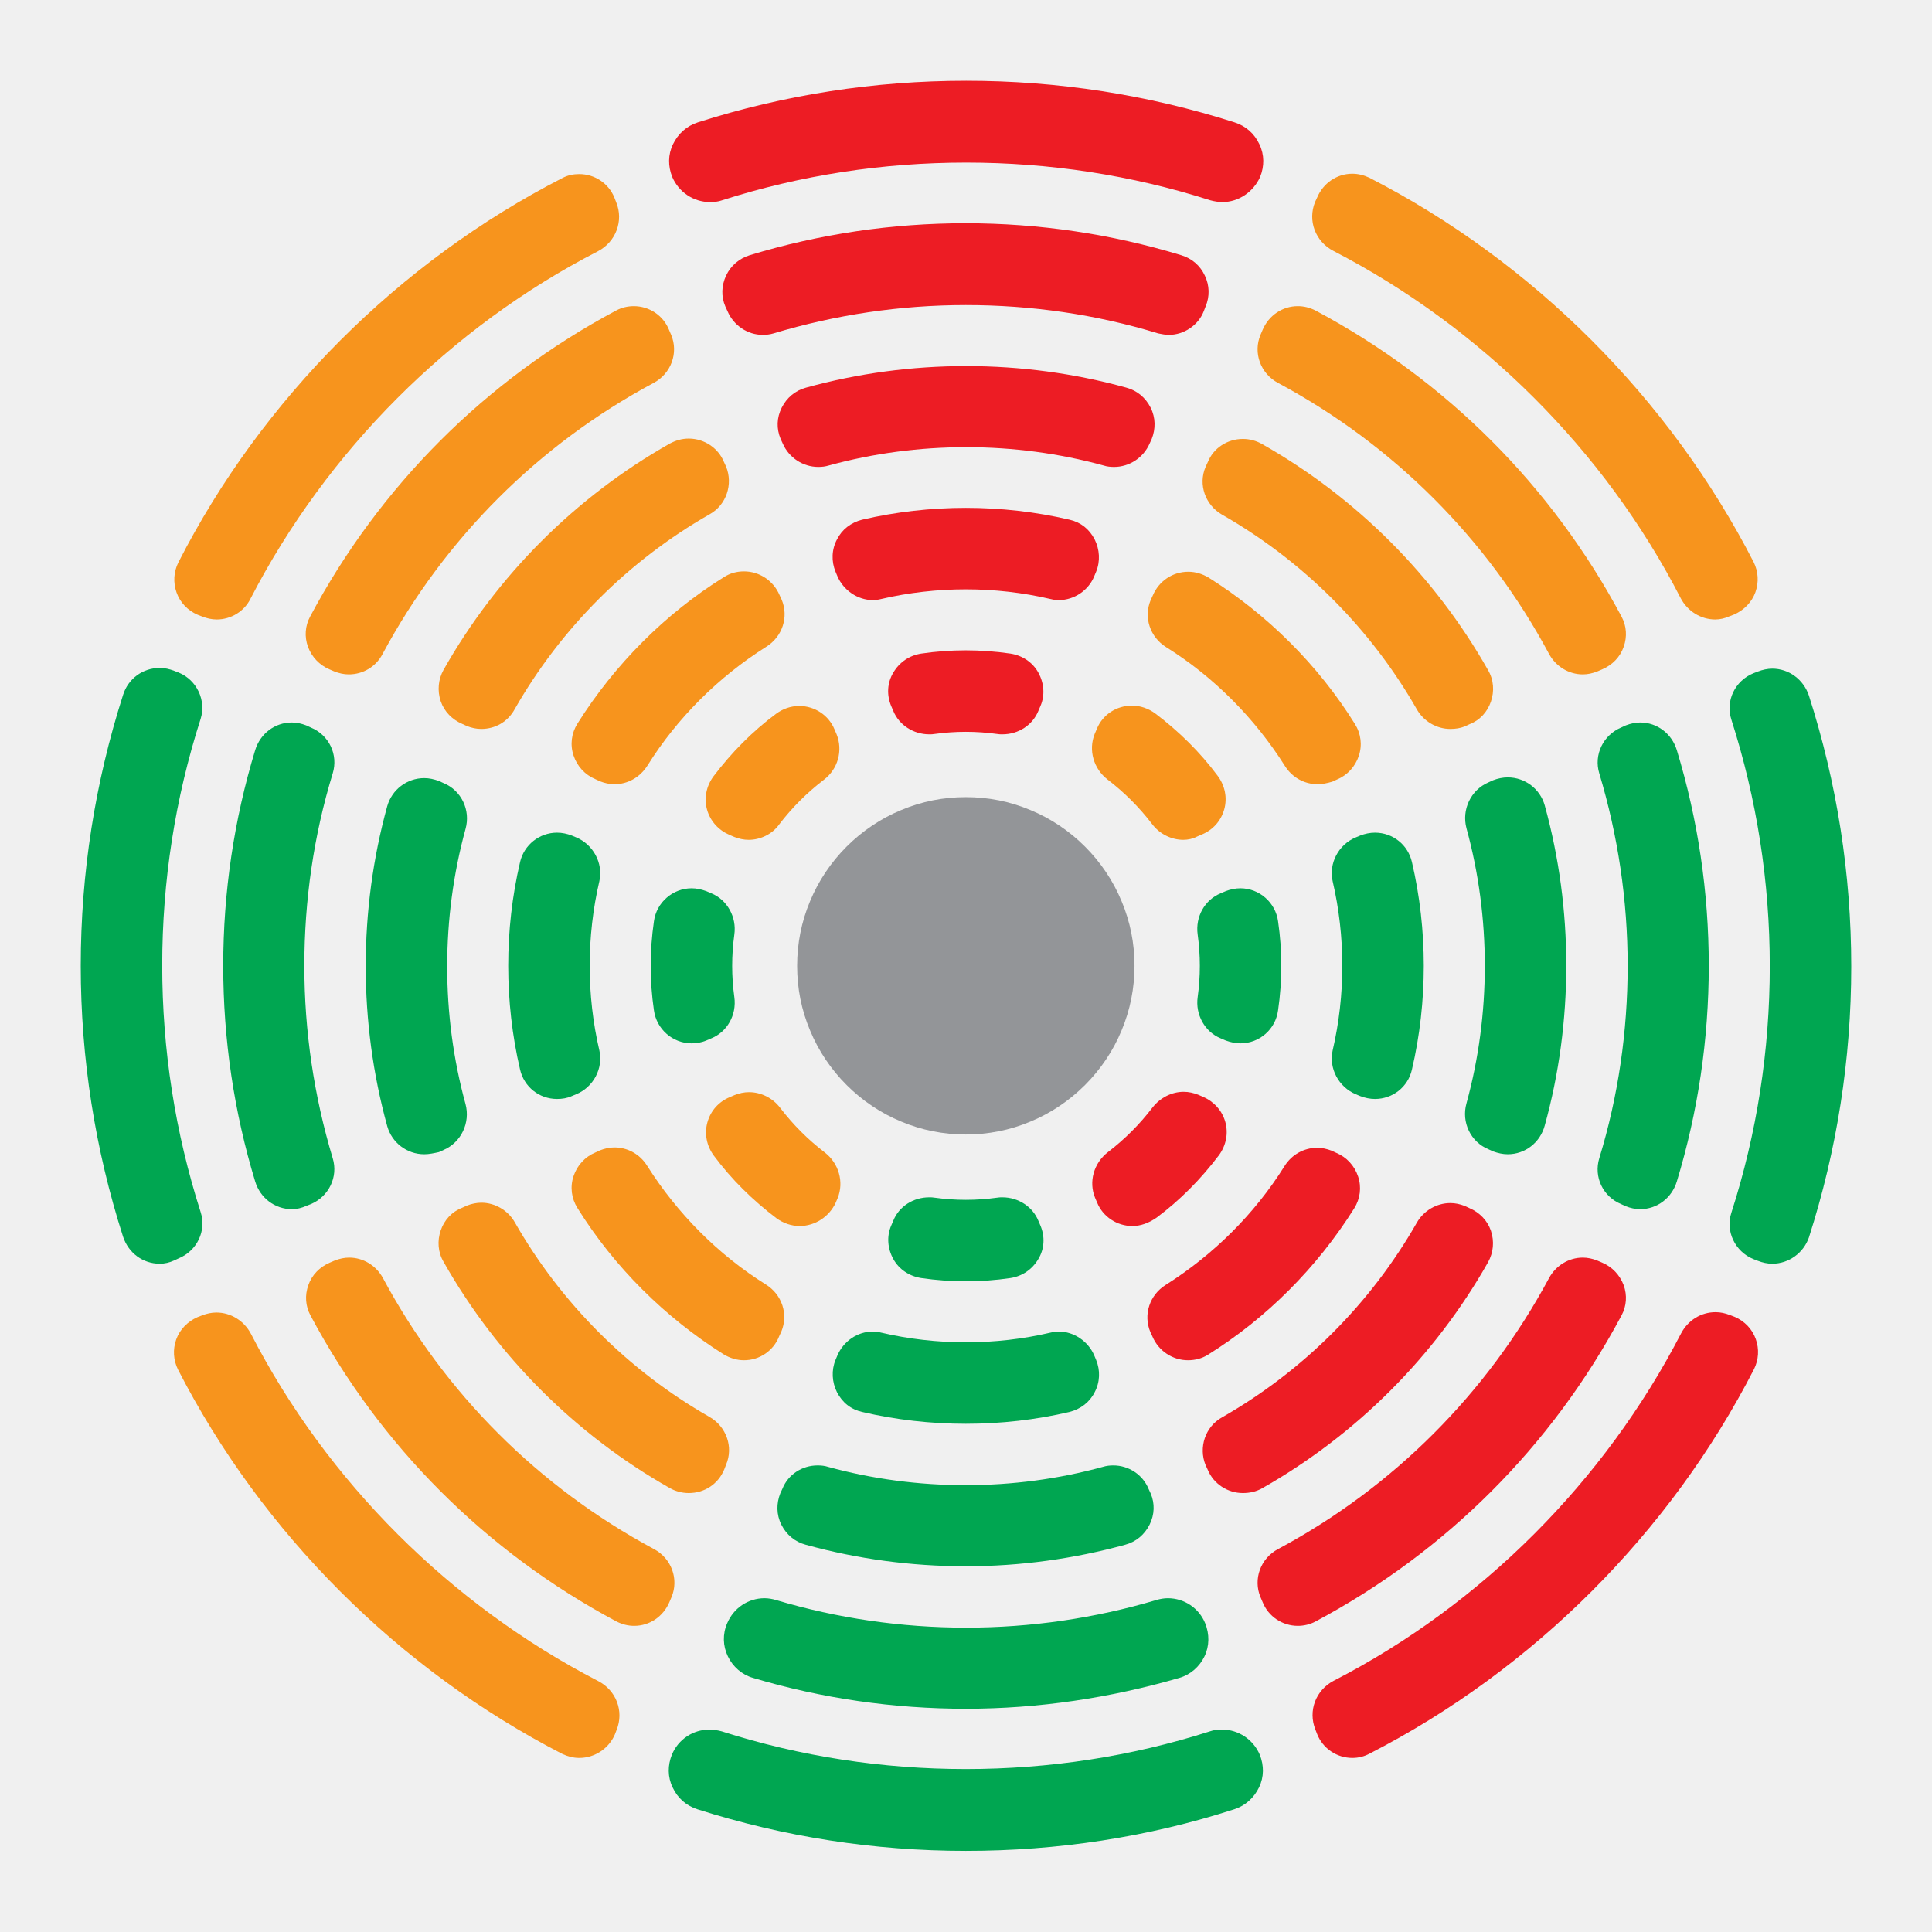
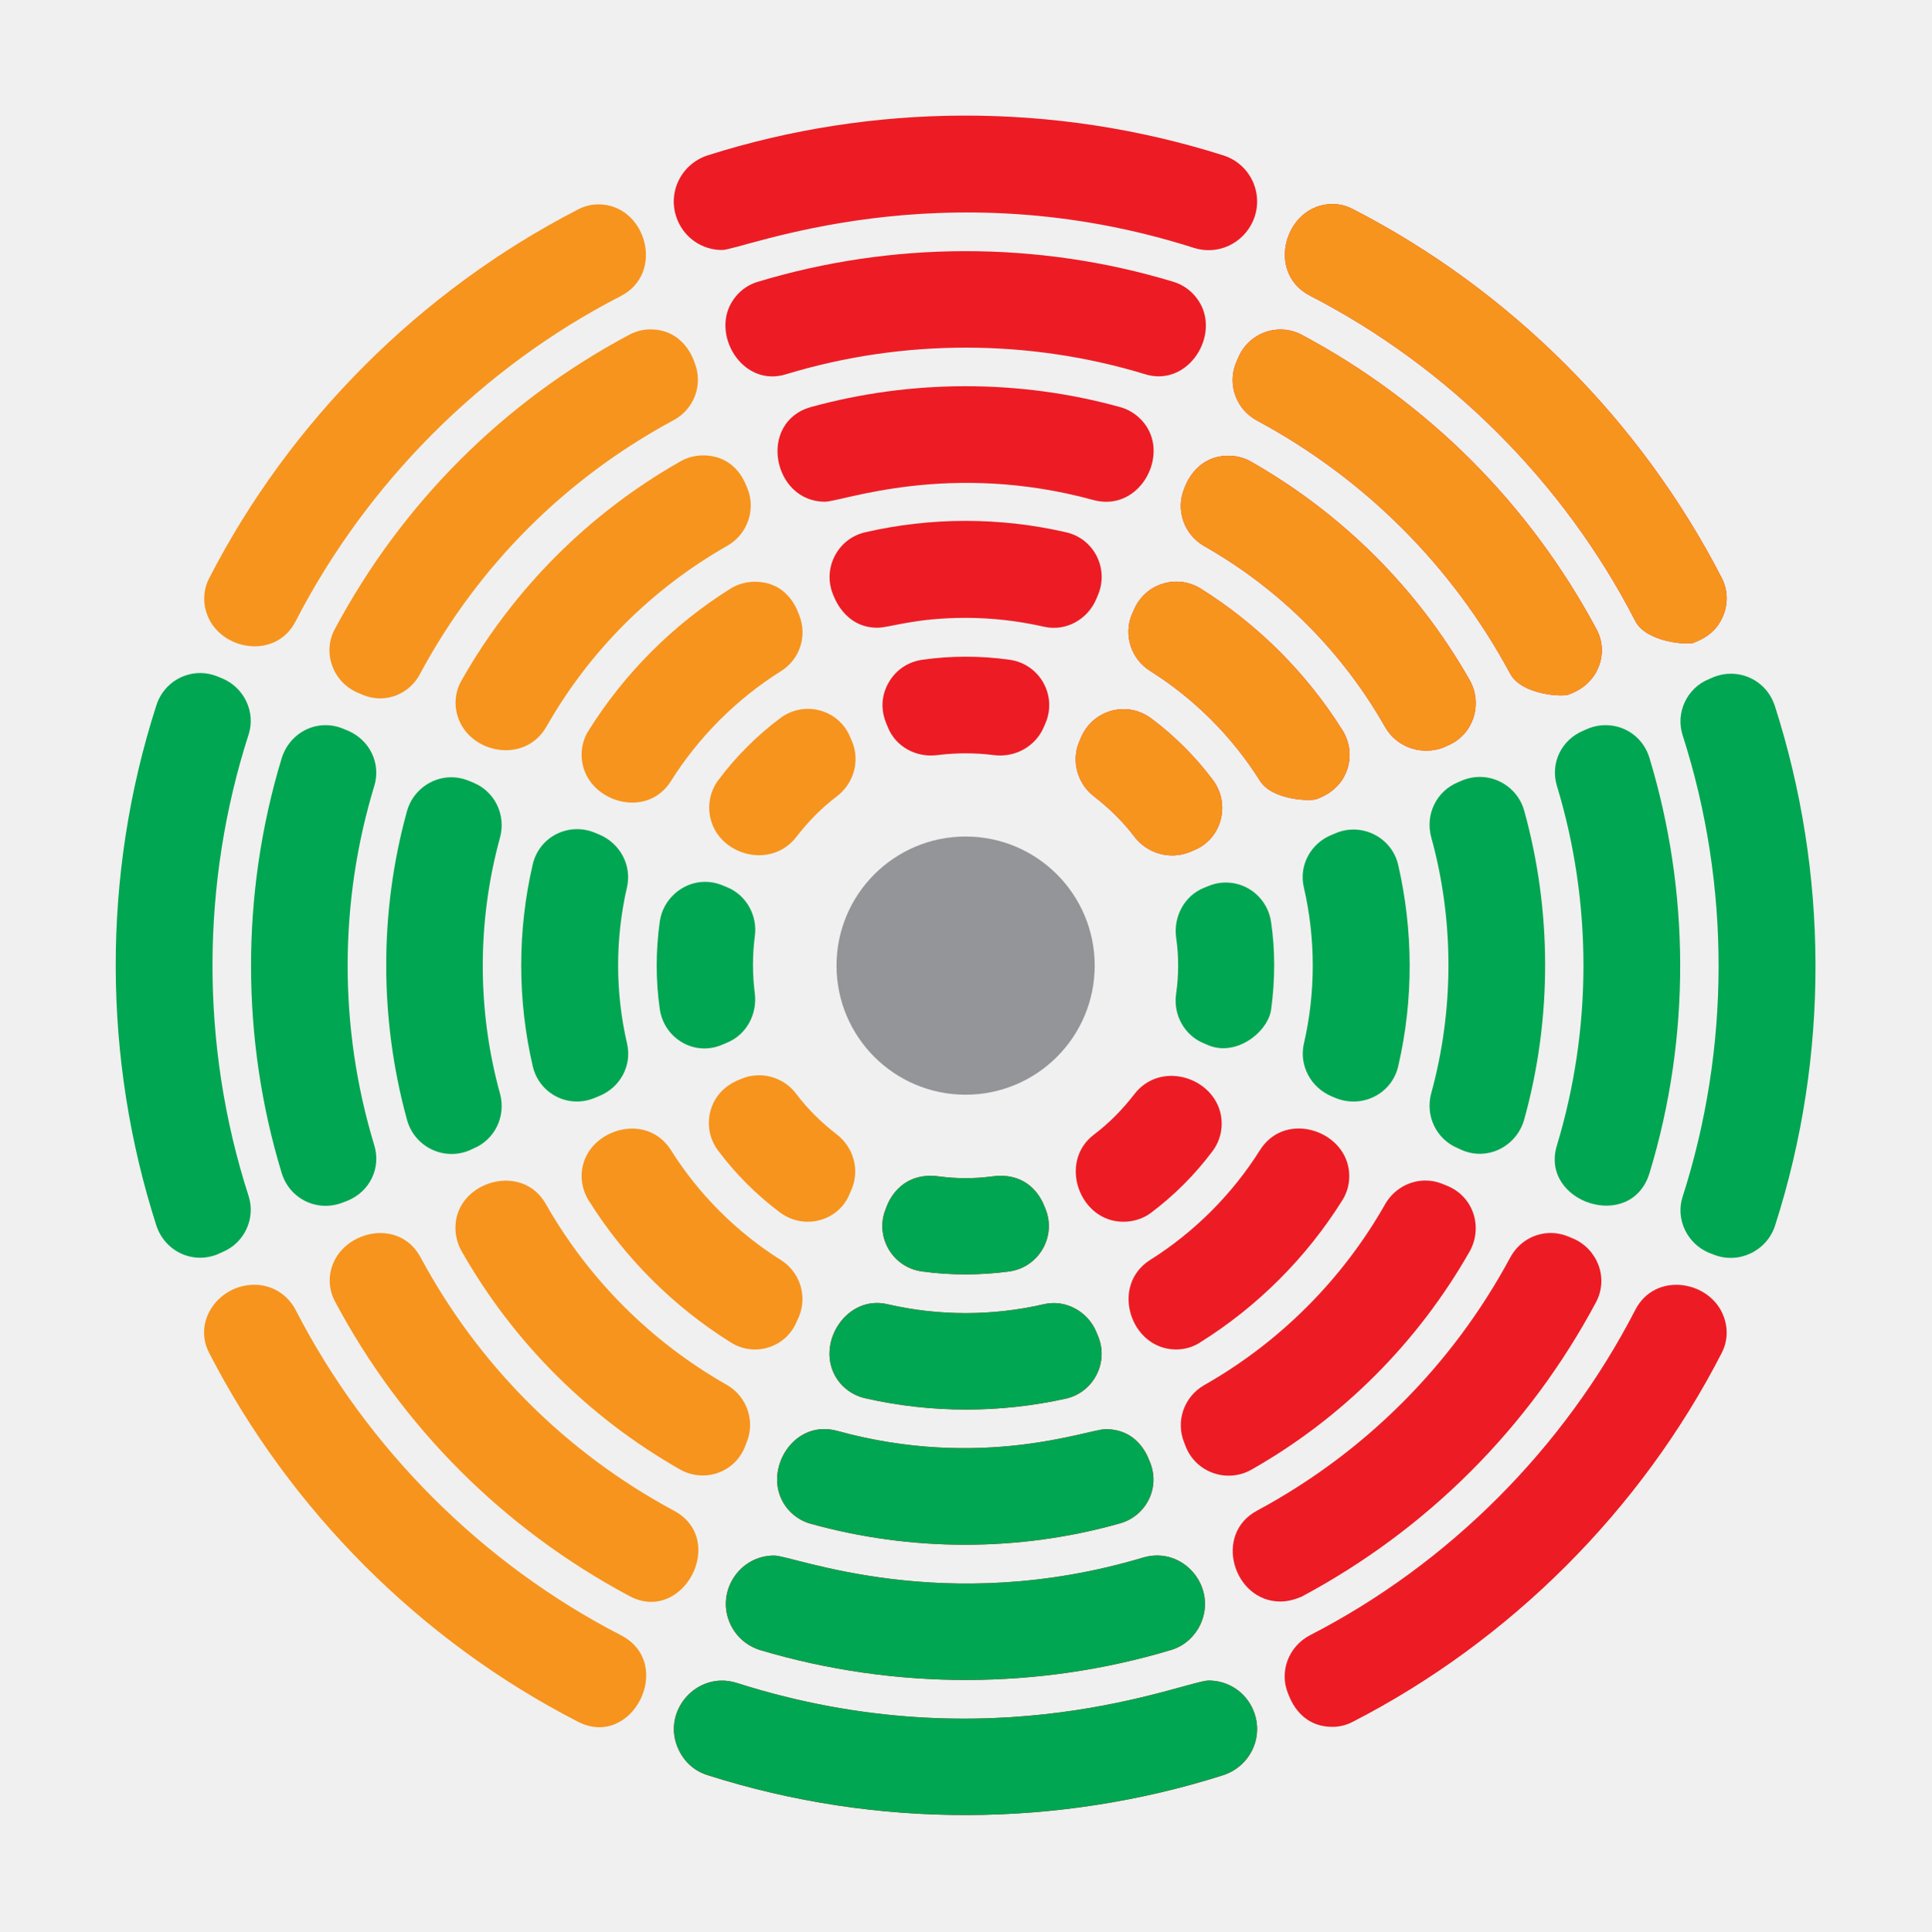
- <svg xmlns="http://www.w3.org/2000/svg" version="1.1" id="Layer_1" x="0px" y="0px" viewBox="0 0 538.3 538.3" style="enable-background:new 0 0 538.3 538.3;" xml:space="preserve">
+ <svg xmlns="http://www.w3.org/2000/svg" version="1.1" id="Layer_1" x="0px" y="0px" viewBox="0 0 567 567" xml:space="preserve">
  <style type="text/css">
- 	.st0{fill:#F7941D;}
- 	.st1{fill:#ED1C24;}
- 	.st2{fill:#00A651;}
- 	.st3{fill:#FFFFFF;}
- 	.st4{fill:#939598;}
+ 	.st0{fill:#ED1C24;}
+ 	.st1{fill:#00A651;}
+ 	.st2{fill:#F7941D;}
+ 	.st3{fill:#939598;}
</style>
-   <g>
-     <path class="st0" d="M60.4,172.6c-1.4,0-2.7-0.3-4-0.8l-1.3-0.5c-2.8-1.2-4.9-3.4-5.9-6.2c-1-2.8-0.8-5.8,0.5-8.4   C73,111.1,111.1,73,156.7,49.6c1.5-0.8,3.1-1.1,4.7-1.1c4.3,0,8.2,2.6,9.8,6.6l0.5,1.3c2.1,5.1-0.1,11-5.1,13.6   c-41.2,21.2-75.5,55.6-96.8,96.8C68.1,170.3,64.4,172.6,60.4,172.6L60.4,172.6z" />
-     <path class="st1" d="M340.6,56.3c-1.1,0-2.3-0.2-3.4-0.5c-21.9-7-44.8-10.5-68-10.5c-23.2,0-46.1,3.5-68,10.5   c-1.1,0.4-2.2,0.5-3.4,0.5c-4.6,0-8.7-2.8-10.5-7c-1.2-3-1.2-6.2,0.2-9.1c1.4-2.9,3.8-5.1,6.9-6.1c24.1-7.7,49.3-11.6,74.8-11.6   c25.5,0,50.7,3.9,74.8,11.6c3.1,1,5.5,3.1,6.9,6.1c1.4,2.9,1.4,6.1,0.2,9.1C349.2,53.5,345.1,56.3,340.6,56.3z" />
-     <path class="st2" d="M44.5,352.1c-4.7,0-8.7-3-10.2-7.5c-7.8-24.3-11.8-49.7-11.8-75.5s4-51.2,11.8-75.5c1.4-4.5,5.5-7.5,10.2-7.5   c1.4,0,2.7,0.3,4,0.8l1.3,0.5c5.1,2.1,7.7,7.8,6.1,12.9c-7.1,22.1-10.7,45.2-10.7,68.7s3.6,46.5,10.7,68.7c1.7,5.2-1,10.8-6.1,12.9   l-1.3,0.6C47.2,351.8,45.9,352.1,44.5,352.1z" />
-     <path class="st0" d="M477.9,172.6c-4,0-7.7-2.3-9.6-5.9c-21.2-41.2-55.6-75.5-96.8-96.8c-5-2.6-7.2-8.4-5.1-13.6L367,55   c1.7-4,5.5-6.6,9.8-6.6c1.6,0,3.2,0.4,4.7,1.1c45.6,23.4,83.7,61.5,107.1,107.1c1.3,2.6,1.5,5.6,0.5,8.4c-1,2.8-3.2,5-5.9,6.2   l-1.3,0.5C480.6,172.3,479.2,172.6,477.9,172.6L477.9,172.6z" />
-     <path class="st2" d="M269.1,515.7c-25.5,0-50.7-3.9-74.8-11.6c-3.1-1-5.5-3.1-6.9-6.1c-1.4-2.9-1.4-6.1-0.2-9.1   c1.8-4.3,5.9-7,10.5-7c1.1,0,2.3,0.2,3.4,0.5c21.9,7,44.8,10.5,68,10.5c23.2,0,46.1-3.5,68-10.5c1.1-0.4,2.2-0.5,3.4-0.5   c4.6,0,8.7,2.8,10.5,7c1.2,3,1.2,6.2-0.2,9.1c-1.4,2.9-3.8,5.1-6.9,6.1C319.8,511.9,294.6,515.7,269.1,515.7z" />
-     <path class="st2" d="M493.8,352.1c-1.4,0-2.7-0.3-4-0.8l-1.3-0.5c-5.1-2.1-7.8-7.8-6.1-12.9c7.1-22.1,10.7-45.2,10.7-68.7   s-3.6-46.5-10.7-68.7c-1.7-5.2,1-10.8,6.1-12.9l1.3-0.5c1.3-0.5,2.7-0.8,4-0.8c4.6,0,8.7,3,10.2,7.5c7.8,24.3,11.8,49.7,11.8,75.5   s-4,51.2-11.8,75.5C502.5,349.1,498.4,352.1,493.8,352.1C493.8,352.1,493.8,352.1,493.8,352.1z" />
-     <path class="st1" d="M376.8,489.8c-4.3,0-8.2-2.6-9.8-6.6l-0.5-1.3c-2.1-5.2,0.1-11,5.1-13.6c41.2-21.2,75.5-55.6,96.8-96.8   c1.9-3.6,5.5-5.9,9.6-5.9c1.4,0,2.7,0.3,4,0.8l1.3,0.5c2.8,1.2,4.9,3.4,5.9,6.2c1,2.8,0.8,5.8-0.5,8.4   c-23.4,45.6-61.5,83.7-107.1,107.1C380.1,489.4,378.5,489.8,376.8,489.8C376.9,489.8,376.9,489.8,376.8,489.8z" />
-     <path class="st0" d="M161.4,489.8c-1.6,0-3.2-0.4-4.7-1.1C111.1,465.2,73,427.2,49.6,381.6c-1.3-2.6-1.5-5.6-0.5-8.4   c1-2.8,3.2-5,5.9-6.2l1.3-0.5c1.3-0.5,2.6-0.8,4-0.8c4,0,7.7,2.3,9.6,5.9c21.2,41.2,55.6,75.5,96.8,96.8c5,2.6,7.2,8.4,5.1,13.6   l-0.5,1.3C169.6,487.2,165.7,489.8,161.4,489.8C161.4,489.8,161.4,489.8,161.4,489.8z" />
-     <path class="st0" d="M97.2,187.9c-1.4,0-2.7-0.3-4-0.8l-1.4-0.6c-2.8-1.2-4.9-3.4-6-6.3c-1-2.8-0.8-5.8,0.6-8.4   c19.4-36.4,48.9-65.9,85.3-85.3c1.5-0.8,3.2-1.2,4.9-1.2c4.3,0,8.2,2.6,9.8,6.6l0.6,1.4c2.1,5,0,10.8-4.9,13.4   c-32.1,17.2-58.2,43.3-75.5,75.5C104.8,185.7,101.2,187.9,97.2,187.9L97.2,187.9z" />
-     <path class="st0" d="M176.7,453c-1.7,0-3.3-0.4-4.9-1.2c-36.4-19.4-65.9-48.9-85.3-85.3c-1.4-2.6-1.6-5.6-0.6-8.4   c1-2.9,3.2-5.1,6-6.3l1.4-0.6c1.3-0.5,2.6-0.8,4-0.8c3.9,0,7.5,2.2,9.4,5.7c17.2,32.1,43.3,58.2,75.5,75.5c4.9,2.6,7,8.4,4.9,13.4   l-0.6,1.4C184.8,450.4,181,453,176.7,453C176.7,453,176.7,453,176.7,453z" />
-     <path class="st2" d="M81.3,336.9c-4.7,0-8.8-3.1-10.2-7.7c-5.9-19.4-8.9-39.6-8.9-60.1c0-20.5,3-40.7,8.9-60.1   c1.4-4.6,5.5-7.7,10.2-7.7c1.4,0,2.7,0.3,4,0.8l1.3,0.6c5.1,2.1,7.7,7.6,6.1,12.8c-5.3,17.3-7.9,35.4-7.9,53.6   c0,18.3,2.7,36.3,7.9,53.6c1.6,5.2-1.1,10.7-6.1,12.8l-1.3,0.5C84,336.6,82.7,336.9,81.3,336.9C81.3,336.9,81.3,336.9,81.3,336.9z" />
-     <path class="st0" d="M441,187.9c-3.9,0-7.5-2.2-9.4-5.7c-17.2-32.1-43.3-58.2-75.5-75.5c-4.9-2.6-7-8.4-4.9-13.4l0.6-1.4   c1.7-4,5.5-6.6,9.8-6.6c1.7,0,3.3,0.4,4.9,1.2c36.4,19.4,65.9,48.9,85.3,85.3c1.4,2.6,1.6,5.6,0.6,8.4c-1,2.9-3.2,5.1-6,6.3   l-1.4,0.6C443.7,187.6,442.4,187.9,441,187.9L441,187.9z" />
-     <path class="st1" d="M325.7,93.3c-1,0-2-0.2-3-0.4c-17.3-5.3-35.4-7.9-53.6-7.9c-18.3,0-36.3,2.7-53.6,7.9c-1,0.3-2,0.4-3,0.4   c0,0,0,0,0,0c-4.2,0-8.1-2.6-9.8-6.6l-0.6-1.3c-1.2-2.8-1.1-5.8,0.2-8.6c1.3-2.8,3.7-4.8,6.6-5.7c19.4-5.9,39.6-8.9,60.1-8.9   c20.5,0,40.7,3,60.1,8.9c3,0.9,5.3,2.9,6.6,5.7c1.3,2.7,1.4,5.8,0.2,8.6l-0.5,1.3C333.9,90.6,329.9,93.3,325.7,93.3z" />
-     <path class="st2" d="M457,336.9c-1.4,0-2.7-0.3-4-0.8l-1.3-0.6c-5.1-2.1-7.7-7.6-6.1-12.8c5.3-17.3,7.9-35.4,7.9-53.6   c0-18.3-2.7-36.3-7.9-53.6c-1.6-5.2,1.1-10.7,6.1-12.8l1.3-0.6c1.3-0.5,2.7-0.8,4-0.8c4.7,0,8.8,3.1,10.2,7.7   c5.9,19.4,8.9,39.6,8.9,60.1c0,20.5-3,40.7-8.9,60.1C465.8,333.8,461.7,336.9,457,336.9L457,336.9z" />
-     <path class="st1" d="M361.6,453c-4.3,0-8.2-2.6-9.8-6.6l-0.6-1.4c-2.1-5,0-10.8,4.9-13.4c32.1-17.2,58.2-43.3,75.5-75.5   c1.9-3.5,5.5-5.7,9.4-5.7c1.4,0,2.7,0.3,4,0.8l1.4,0.6c2.8,1.2,4.9,3.4,6,6.3c1,2.8,0.8,5.8-0.6,8.4   c-19.4,36.4-48.9,65.9-85.3,85.3C365,452.6,363.3,453,361.6,453C361.6,453,361.6,453,361.6,453z" />
-     <path class="st2" d="M269.1,476.1c-20.2,0-40.2-2.9-59.3-8.6c-3.1-0.9-5.6-3.1-7-6c-1.4-2.9-1.5-6.2-0.2-9.2c1.8-4.3,5.9-7,10.4-7   c1.1,0,2.2,0.2,3.2,0.5c17.1,5.1,35,7.7,53,7.7c18,0,35.8-2.6,53-7.7c1-0.3,2.1-0.5,3.2-0.5c4.6,0,8.7,2.8,10.4,7   c1.2,3,1.2,6.3-0.2,9.2c-1.4,2.9-3.9,5.1-7,6C309.3,473.1,289.3,476.1,269.1,476.1z" />
-     <path class="st0" d="M191.9,416c-1.9,0-3.7-0.5-5.3-1.4c-26.3-14.9-48.1-36.7-63-63c-1.6-2.7-1.8-5.9-0.8-8.8c1-2.9,3.1-5.2,6-6.3   l1.3-0.6c1.3-0.5,2.7-0.8,4-0.8c3.8,0,7.4,2.1,9.3,5.4c12.9,22.6,31.7,41.4,54.3,54.3c4.7,2.7,6.7,8.4,4.6,13.3l-0.5,1.3   C200.1,413.5,196.3,416,191.9,416C191.9,416,191.9,416,191.9,416z" />
-     <path class="st0" d="M134.1,203.1c-1.4,0-2.7-0.3-4-0.8l-1.3-0.6c-2.8-1.2-5-3.4-6-6.3c-1-3-0.7-6.1,0.8-8.8   c14.9-26.3,36.7-48.1,63-63c1.7-0.9,3.4-1.4,5.3-1.4c4.3,0,8.2,2.6,9.8,6.5l0.6,1.3c2,4.9,0.1,10.7-4.6,13.3   c-22.6,12.9-41.4,31.7-54.3,54.3C141.5,201.1,138,203.1,134.1,203.1L134.1,203.1z" />
-     <path class="st2" d="M269.1,436.4c-15.1,0-30.1-2-44.6-6c-3-0.8-5.4-2.8-6.8-5.6c-1.4-2.8-1.4-5.9-0.3-8.7l0.6-1.3   c1.6-4,5.5-6.5,9.8-6.5c1,0,2,0.1,2.9,0.4c12.4,3.4,25.3,5.1,38.3,5.1c13,0,25.9-1.7,38.3-5.1c1-0.3,1.9-0.4,2.9-0.4   c4.3,0,8.2,2.6,9.8,6.5l0.6,1.3c1.2,2.8,1.1,5.9-0.3,8.7c-1.4,2.8-3.8,4.8-6.8,5.6C299.3,434.3,284.3,436.4,269.1,436.4z" />
-     <path class="st2" d="M118.2,321.6c-4.8,0-9-3.2-10.3-7.8c-4-14.5-6-29.5-6-44.6c0-15.1,2-30.1,6-44.6c1.3-4.6,5.5-7.8,10.3-7.8   c1.4,0,2.7,0.3,4.1,0.8l1.3,0.6c4.9,2,7.6,7.5,6.1,12.8c-3.4,12.4-5.1,25.3-5.1,38.3s1.7,25.9,5.1,38.3c1.4,5.2-1.2,10.7-6.1,12.8   l-1.3,0.6C120.9,321.3,119.6,321.6,118.2,321.6C118.2,321.6,118.2,321.6,118.2,321.6z" />
-     <path class="st1" d="M346.3,416c-4.3,0-8.2-2.6-9.8-6.5l-0.6-1.3c-2-4.9-0.1-10.7,4.6-13.3c22.6-12.9,41.4-31.7,54.3-54.3   c1.9-3.3,5.5-5.4,9.3-5.4c1.4,0,2.7,0.3,4,0.8l1.3,0.6c2.8,1.2,5,3.4,6,6.3c1,3,0.7,6.1-0.8,8.8c-14.9,26.3-36.7,48.1-63,63   C350,415.6,348.2,416,346.3,416C346.3,416,346.3,416,346.3,416z" />
-     <path class="st0" d="M404.1,203.1c-3.8,0-7.4-2.1-9.3-5.4c-12.9-22.6-31.7-41.4-54.3-54.3c-4.7-2.7-6.7-8.4-4.6-13.3l0.6-1.3   c1.6-4,5.5-6.5,9.8-6.5c1.9,0,3.7,0.5,5.3,1.4c26.3,14.9,48.1,36.7,63,63c1.6,2.7,1.8,5.9,0.8,8.8c-1,2.9-3.1,5.2-6,6.3l-1.3,0.6   C406.9,202.9,405.5,203.1,404.1,203.1C404.1,203.1,404.1,203.1,404.1,203.1z" />
-     <path class="st1" d="M310.4,130.1c-1,0-2-0.1-2.9-0.4c-12.4-3.4-25.3-5.1-38.3-5.1c-13,0-25.9,1.7-38.3,5.1c-1,0.3-1.9,0.4-2.9,0.4   l0,0c-4.3,0-8.2-2.6-9.9-6.5l-0.6-1.3c-1.2-2.9-1.1-5.9,0.3-8.7c1.4-2.8,3.8-4.8,6.8-5.6c14.5-4,29.5-6,44.6-6   c15.1,0,30.1,2,44.6,6c3,0.8,5.4,2.8,6.8,5.6c1.4,2.8,1.4,5.9,0.3,8.7l-0.6,1.3C318.6,127.5,314.7,130.1,310.4,130.1z" />
-     <path class="st2" d="M420.1,321.6c-1.4,0-2.7-0.3-4.1-0.8l-1.3-0.6c-4.9-2-7.6-7.5-6.1-12.8c3.4-12.4,5.1-25.3,5.1-38.3   s-1.7-25.9-5.1-38.3c-1.4-5.2,1.2-10.7,6.1-12.8l1.3-0.6c1.3-0.5,2.7-0.8,4.1-0.8c4.8,0,9,3.2,10.3,7.8c4,14.5,6,29.5,6,44.6   c0,15.1-2,30.2-6,44.6C429.1,318.4,424.9,321.6,420.1,321.6z" />
-     <path class="st1" d="M331,379c-4.3,0-8.2-2.6-9.9-6.6l-0.6-1.3c-2-4.8-0.2-10.3,4.3-13.1c13.3-8.4,24.8-19.8,33.1-33.1   c2-3.2,5.4-5.1,9.1-5.1c1.4,0,2.7,0.3,4,0.8l1.3,0.6c2.9,1.2,5.1,3.6,6.1,6.6c1,3,0.6,6.2-1.1,8.9c-10.3,16.4-24.4,30.6-40.8,40.8   C334.9,378.5,333,379,331,379C331,379,331,379,331,379z" />
-     <path class="st2" d="M269.1,396.7c-9.8,0-19.5-1.1-28.9-3.3c-3.1-0.7-5.5-2.6-7-5.5c-1.4-2.8-1.6-6.1-0.4-9l0.5-1.2   c1.7-4,5.6-6.7,9.9-6.7c0.8,0,1.5,0.1,2.3,0.3c7.7,1.8,15.7,2.7,23.6,2.7c8,0,15.9-0.9,23.6-2.7c0.8-0.2,1.5-0.3,2.3-0.3   c4.2,0,8.2,2.7,9.9,6.7l0.5,1.2c1.2,2.9,1.1,6.2-0.4,9c-1.4,2.8-3.9,4.7-7,5.5C288.6,395.6,278.9,396.7,269.1,396.7z" />
-     <path class="st2" d="M155.2,306.2c-5,0-9.2-3.4-10.3-8.2c-2.2-9.4-3.3-19.2-3.3-28.9c0-9.8,1.1-19.5,3.3-28.9   c1.1-4.8,5.4-8.2,10.3-8.2c1.4,0,2.8,0.3,4.1,0.8l1.2,0.5c4.8,2,7.6,7.2,6.5,12.2c-1.8,7.7-2.7,15.7-2.7,23.6s0.9,15.9,2.7,23.6   c1.1,4.9-1.6,10.2-6.5,12.2l-1.2,0.5C158,306,156.6,306.2,155.2,306.2L155.2,306.2z" />
-     <path class="st0" d="M207.3,379c-2,0-3.9-0.6-5.6-1.6c-16.4-10.3-30.6-24.4-40.8-40.8c-1.7-2.7-2.1-5.9-1.1-8.9   c1-3,3.2-5.4,6.1-6.6l1.3-0.6c1.3-0.5,2.6-0.8,4-0.8c3.7,0,7.1,1.9,9.1,5.1c8.4,13.3,19.8,24.8,33.1,33.1c4.5,2.8,6.3,8.3,4.3,13.1   l-0.6,1.3C215.5,376.4,211.6,379,207.3,379L207.3,379z" />
-     <path class="st0" d="M367.1,218.5c-3.7,0-7.1-1.9-9.1-5.1c-8.4-13.3-19.8-24.8-33.1-33.1c-4.5-2.8-6.3-8.3-4.3-13.1l0.6-1.3   c1.7-4,5.5-6.6,9.9-6.6c2,0,3.9,0.6,5.6,1.6c16.4,10.3,30.6,24.4,40.8,40.8c1.7,2.7,2.1,5.9,1.1,8.9c-1,3-3.2,5.4-6.1,6.6l-1.3,0.6   C369.8,218.2,368.5,218.5,367.1,218.5C367.1,218.5,367.1,218.5,367.1,218.5z" />
-     <path class="st0" d="M171.2,218.5c-1.4,0-2.7-0.3-4-0.8l-1.3-0.6c-2.9-1.2-5.1-3.6-6.1-6.6c-1-3-0.6-6.2,1.1-8.9   c10.3-16.4,24.4-30.6,40.8-40.8c1.7-1.1,3.6-1.6,5.6-1.6c4.3,0,8.2,2.6,9.9,6.6l0.6,1.3c2,4.8,0.2,10.3-4.3,13.1   c-13.3,8.4-24.8,19.8-33.1,33.1C178.3,216.6,174.9,218.5,171.2,218.5C171.2,218.5,171.2,218.5,171.2,218.5z" />
-     <path class="st2" d="M383.1,306.2c-1.4,0-2.8-0.3-4.1-0.8l-1.2-0.5c-4.8-2-7.6-7.2-6.5-12.2c1.8-7.7,2.7-15.7,2.7-23.6   s-0.9-15.9-2.7-23.6c-1.1-4.9,1.6-10.2,6.5-12.2l1.2-0.5c1.3-0.5,2.7-0.8,4.1-0.8c5,0,9.2,3.4,10.3,8.2c2.2,9.4,3.3,19.2,3.3,28.9   s-1.1,19.5-3.3,28.9C392.3,302.9,388,306.2,383.1,306.2L383.1,306.2z" />
-     <path class="st1" d="M295,167.2c-0.8,0-1.5-0.1-2.3-0.3c-7.7-1.8-15.7-2.7-23.6-2.7s-15.9,0.9-23.6,2.7c-0.8,0.2-1.5,0.3-2.3,0.3   c0,0,0,0,0,0c-4.2,0-8.2-2.7-9.9-6.7l-0.5-1.2c-1.2-2.9-1.1-6.2,0.4-9c1.4-2.8,3.9-4.7,7-5.5c9.4-2.2,19.2-3.3,28.9-3.3   s19.5,1.1,28.9,3.3c3.1,0.7,5.5,2.6,7,5.5c1.4,2.8,1.6,6.1,0.4,9l-0.5,1.2C303.3,164.5,299.3,167.2,295,167.2z" />
-     <path class="st1" d="M315.5,341.6c-4.3,0-8.2-2.6-9.8-6.5l-0.6-1.4c-1.8-4.4-0.4-9.6,3.6-12.7c4.7-3.6,8.8-7.7,12.4-12.4   c2.1-2.7,5.3-4.4,8.7-4.4c1.4,0,2.7,0.3,4,0.8l1.4,0.6c3,1.3,5.3,3.8,6.2,7c0.9,3.2,0.2,6.6-1.8,9.3c-5,6.6-10.8,12.5-17.4,17.4   C320,340.8,317.8,341.6,315.5,341.6C315.5,341.6,315.5,341.6,315.5,341.6z" />
-     <path class="st2" d="M269.1,357c-4.1,0-8.3-0.3-12.4-0.9c-3.3-0.5-6.2-2.4-7.8-5.3c-1.6-2.9-1.9-6.3-0.6-9.3l0.6-1.4   c1.6-4,5.6-6.5,10-6.5c0.5,0,1,0,1.5,0.1c2.9,0.4,5.8,0.6,8.7,0.6c2.9,0,5.8-0.2,8.7-0.6c0.5-0.1,1-0.1,1.5-0.1   c4.4,0,8.4,2.6,10,6.5l0.6,1.4c1.3,3.1,1.1,6.5-0.6,9.3c-1.7,2.9-4.5,4.8-7.8,5.3C277.4,356.7,273.3,357,269.1,357z" />
-     <path class="st0" d="M222.8,341.6c-2.3,0-4.6-0.8-6.5-2.2c-6.6-5-12.5-10.8-17.4-17.4c-2-2.7-2.7-6.1-1.8-9.3   c0.9-3.2,3.1-5.7,6.2-7l1.4-0.6c1.3-0.5,2.6-0.8,4-0.8c3.3,0,6.6,1.6,8.7,4.4c3.6,4.7,7.7,8.8,12.4,12.4c3.9,3,5.4,8.2,3.6,12.7   l-0.6,1.4C231,339,227.1,341.6,222.8,341.6L222.8,341.6z" />
-     <path class="st2" d="M345.6,290.7c-1.4,0-2.7-0.3-4.1-0.8l-1.4-0.6c-4.4-1.8-7.1-6.6-6.4-11.5c0.4-2.9,0.6-5.8,0.6-8.7   s-0.2-5.8-0.6-8.7c-0.7-5,2-9.7,6.4-11.5l1.4-0.6c1.3-0.5,2.7-0.8,4.1-0.8c5.3,0,9.8,4,10.5,9.2c0.6,4.1,0.9,8.2,0.9,12.4   c0,4.1-0.3,8.3-0.9,12.4C355.4,286.8,350.9,290.7,345.6,290.7L345.6,290.7z" />
-     <path class="st0" d="M208.6,234c-1.4,0-2.7-0.3-4-0.8l-1.4-0.6c-3-1.3-5.3-3.8-6.2-7c-0.9-3.2-0.2-6.6,1.8-9.3   c5-6.6,10.8-12.5,17.4-17.4c1.9-1.4,4.1-2.2,6.5-2.2c4.3,0,8.2,2.6,9.8,6.5l0.6,1.4c1.8,4.5,0.4,9.7-3.6,12.7   c-4.7,3.6-8.8,7.7-12.4,12.4C215.2,232.4,211.9,234,208.6,234C208.6,234,208.6,234,208.6,234z" />
-     <path class="st2" d="M192.7,290.7c-5.3,0-9.8-4-10.5-9.2c-0.6-4.1-0.9-8.2-0.9-12.4c0-4.1,0.3-8.3,0.9-12.4   c0.7-5.3,5.3-9.2,10.5-9.2c1.4,0,2.7,0.3,4.1,0.8l1.4,0.6c4.4,1.8,7.1,6.6,6.4,11.5c-0.4,2.9-0.6,5.8-0.6,8.7s0.2,5.8,0.6,8.7   c0.7,5-2,9.7-6.4,11.5l-1.4,0.6C195.4,290.5,194,290.7,192.7,290.7L192.7,290.7z" />
-     <path class="st1" d="M279.3,204.6c-0.5,0-1,0-1.5-0.1c-2.9-0.4-5.8-0.6-8.7-0.6c-2.9,0-5.8,0.2-8.7,0.6c-0.5,0.1-1,0.1-1.5,0.1   c0,0,0,0,0,0c-4.4,0-8.4-2.6-10-6.5l-0.6-1.4c-1.3-3.1-1.1-6.5,0.6-9.3c1.7-2.9,4.5-4.8,7.8-5.3c4.1-0.6,8.2-0.9,12.4-0.9   c4.1,0,8.3,0.3,12.4,0.9c3.3,0.5,6.2,2.4,7.8,5.3c1.6,2.9,1.9,6.3,0.6,9.3l-0.6,1.4C287.7,202,283.8,204.6,279.3,204.6z" />
-     <path class="st0" d="M329.7,234c-3.3,0-6.6-1.6-8.7-4.4c-3.6-4.7-7.7-8.8-12.4-12.4c-3.9-3-5.4-8.2-3.6-12.7l0.6-1.4   c1.6-4,5.5-6.5,9.8-6.5c2.3,0,4.6,0.8,6.5,2.2c6.6,5,12.5,10.8,17.4,17.4c2,2.7,2.7,6.1,1.8,9.3c-0.9,3.2-3.1,5.7-6.2,7l-1.4,0.6   C332.4,233.7,331,234,329.7,234L329.7,234z" />
-     <rect x="269.1" y="269.1" class="st3" width="0" height="0" />
-     <polygon class="st3" points="269.1,269.1 269.1,269.1 269.1,269.1  " />
-     <polygon class="st3" points="269.1,269.1 269.1,269.1 269.1,269.1  " />
-     <path class="st4" d="M269.1,316.1c-6.2,0-12.3-1.2-18-3.6c-11.4-4.7-20.7-14-25.4-25.4c-2.4-5.7-3.6-11.7-3.6-18   c0-6.2,1.2-12.3,3.6-18c4.7-11.4,14-20.7,25.4-25.4c5.7-2.4,11.7-3.6,18-3.6s12.3,1.2,18,3.6c11.4,4.7,20.7,14,25.4,25.4   c2.4,5.7,3.6,11.7,3.6,18c0,6.2-1.2,12.3-3.6,18c-4.7,11.4-14,20.7-25.4,25.4C281.4,314.9,275.3,316.1,269.1,316.1z" />
+   <g id="all">
+     <g id="k">
+       <g id="k1">
+         <path class="st0" d="M350.6,72.8C276.2,49,217.9,73.4,212,73.4c-5.7,0-10.9-3.4-13.1-8.8c-3.2-7.7,0.9-16.4,8.9-19     c48.2-15.3,101.5-15.8,151.3,0c8,2.5,12.1,11.3,8.9,19C365.1,71.5,357.6,75,350.6,72.8z" />
+         <path class="st0" d="M391.2,507c-10.2,0-12.8-9.5-13-9.7c-2.7-6.5,0.1-13.9,6.4-17.2c40.7-20.9,74.6-54.9,95.5-95.5     c5.9-11.5,22.2-8.6,26,2c1.3,3.5,1.1,7.3-0.6,10.6c-23.7,46.2-62.2,84.6-108.3,108.3C395.3,506.5,393.3,507,391.2,507z" />
+         <path class="st0" d="M480.1,182.3c-20.9-40.7-54.9-74.6-95.5-95.5c-13.2-6.8-7.2-26.9,6.6-26.9c2.1,0,4.1,0.5,6,1.5     c46.2,23.7,84.6,62.2,108.3,108.3c1.7,3.3,1.9,7.1,0.6,10.6c-2.4,6.6-8.3,8-8.8,8.4C495.7,189.4,483.4,188.7,480.1,182.3z" />
+         <path class="st0" d="M207.8,521.2c-3.9-1.2-6.9-3.9-8.6-7.6c-5.2-11.1,5.4-23.2,17.1-19.5c75.3,24,131.7-0.7,138.6-0.7     c5.7,0,10.9,3.4,13.1,8.8c3.2,7.7-0.9,16.4-8.9,19C311,536.5,257.7,537.1,207.8,521.2z" />
+       </g>
+       <g id="k2">
+         <path class="st0" d="M336.3,109.9c-33.7-10.3-70.8-10.6-105.6,0c-12.1,3.7-21.1-10.2-16.5-20c1.7-3.5,4.6-6.1,8.4-7.2     c39.1-11.8,81.8-12.1,121.8,0c3.7,1.1,6.7,3.7,8.4,7.2C357.5,99.9,348.2,113.5,336.3,109.9z" />
+         <path class="st0" d="M375.9,470.2c-13.7,0-19.8-19.8-6.8-26.7c31.6-17,57.3-42.7,74.3-74.3c2.4-4.5,7-7.2,11.9-7.2     c3.4,0,5.6,1.3,6.5,1.6c7.1,3,10.6,11.5,6.8,18.7c-19.7,36.9-49.6,66.8-86.5,86.5C380.2,469.6,378.1,470.2,375.9,470.2z" />
+         <path class="st0" d="M443.4,197.8c-17-31.6-42.7-57.3-74.3-74.3c-6.2-3.3-8.8-10.6-6.2-17l0.6-1.4c3.1-7.4,11.7-10.5,18.7-6.8     c36.9,19.7,66.8,49.6,86.5,86.4c1.8,3.3,2.1,7.1,0.8,10.7c-2.4,6.6-8.6,8.3-8.9,8.5C458.8,204.7,446.7,204,443.4,197.8z" />
+         <path class="st0" d="M223.3,484.5c-3.9-1.2-7-3.8-8.8-7.5c-4.5-9.4,2.4-20.3,12.8-20.3c5.6,0,49.8,18.1,108.3,0.6     c11.7-3.5,22,8.6,16.8,19.7c-1.8,3.7-4.9,6.4-8.8,7.5C305.2,496,263,496.3,223.3,484.5z" />
+       </g>
+       <g id="k3">
+         <path class="st0" d="M348.2,424.9l-0.5-1.3c-2.6-6.3-0.1-13.5,5.8-16.9c22.2-12.6,40.6-31,53.2-53.2c2.4-4.2,6.9-6.9,11.8-6.9     c3.4,0,5.6,1.3,6.5,1.6c7.7,3.2,10.4,12.2,6.5,19.2c-15.2,26.7-37.3,48.9-64.1,64.1C360.3,435.5,351.3,432.4,348.2,424.9z" />
+         <path class="st0" d="M321,146.8c-42.3-11.6-73.9,0.5-78.8,0.5c-15.4,0-19.8-23.4-4.1-27.8c29.4-8.1,61.1-8.2,90.7,0     c3.7,1,6.9,3.6,8.6,7.1C342.1,136.2,333.5,150.2,321,146.8z" />
+         <path class="st0" d="M238.1,447.4c-3.7-1-6.9-3.6-8.6-7.1c-4.8-9.8,3.9-23.6,16.3-20.2c42.5,11.7,73.8-0.5,78.8-0.5     c10.3,0,12.8,9.4,13,9.6c3.2,7.7-1.2,16-8.9,18.1C299.3,455.6,267.7,455.6,238.1,447.4z" />
+         <path class="st0" d="M406.7,213.5c-12.6-22.2-31-40.6-53.2-53.2c-5.9-3.4-8.4-10.6-5.8-16.9c0.1-0.1,2.9-9.6,13-9.6     c2.3,0,4.7,0.6,6.7,1.8c26.7,15.2,48.9,37.3,64.1,64.1c3.9,6.9,1.2,16-6.5,19.2l-1.3,0.6C417.2,221.9,410,219.3,406.7,213.5z" />
+       </g>
+       <g id="k4">
+         <path class="st0" d="M345.3,396.2c-13.4,0-19.5-18.8-7.6-26.3c12.9-8.1,24.1-19.3,32.2-32.2c6.8-10.8,22.3-6.7,25.6,3.5     c1.2,3.8,0.7,7.9-1.4,11.2c-10.5,16.8-24.9,31.2-41.7,41.7C350.3,395.5,347.8,396.2,345.3,396.2z" />
+         <path class="st0" d="M306.5,184c-7.5-1.7-15.2-2.6-23-2.6c-15,0-22.3,2.9-25.9,2.9c-9.9,0-12.9-9.6-13-9.7     c-3.2-7.7,1.3-16.4,9.3-18.3c19.4-4.5,39.8-4.5,59.2,0c8.1,1.9,12.5,10.6,9.3,18.3l-0.5,1.2C319.4,181.8,313,185.5,306.5,184z" />
+         <path class="st0" d="M253.9,410.5c-3.8-0.9-7.1-3.4-8.9-6.9c-5.1-9.9,3.8-23.4,15.5-20.7c15.1,3.5,30.9,3.5,46,0     c6.5-1.5,13,2.3,15.4,8.2l0.5,1.2c3.2,7.7-1.3,16.4-9.3,18.3C293.9,414.9,273.5,415,253.9,410.5z" />
+         <path class="st0" d="M369.9,229.2c-8.1-12.9-19.3-24.1-32.2-32.2c-5.6-3.5-7.9-10.5-5.4-16.6l0.6-1.3c3.2-7.7,12.5-10.7,19.6-6.3     c16.8,10.5,31.2,24.9,41.7,41.7c2.1,3.4,2.6,7.5,1.4,11.2c-2.2,6.9-8.7,8.7-9,8.9C384.9,235.3,373.5,235,369.9,229.2z" />
+       </g>
+       <g id="k5">
+         <path class="st0" d="M329.8,358.7c-12.9,0-19.2-17.6-8.6-25.6c4.5-3.4,8.4-7.4,11.8-11.8c7.4-9.7,22.3-5.4,25.2,5     c1.1,4.1,0.3,8.4-2.3,11.8c-5.1,6.8-11.2,12.9-18,18C335.6,357.8,332.8,358.7,329.8,358.7z" />
+         <path class="st0" d="M291.8,221.7c-5.5-0.7-11.1-0.7-16.6,0c-6.3,0.8-12.2-2.5-14.5-8.1c-0.1-0.6-3.7-6.4,0.2-13.2     c2.1-3.7,5.7-6.1,9.9-6.7c8.4-1.2,17.1-1.2,25.6,0c8.8,1.2,14,10.4,10.6,18.5l-0.6,1.4C304,219.1,298.1,222.5,291.8,221.7z" />
+         <path class="st0" d="M270.7,373.3c-8.8-1.2-14-10.4-10.6-18.5c0.1-0.2,2.8-9.6,13.2-9.6c2.1,0,4.5,0.7,10.2,0.7     c5.8,0,8-0.7,10.2-0.7c10.5,0,13,9.4,13.2,9.6c3.4,8.2-1.9,17.3-10.6,18.5C288.1,374.4,279.4,374.5,270.7,373.3z" />
+         <path class="st0" d="M333.1,245.7c-3.4-4.5-7.4-8.4-11.8-11.8c-5-3.8-6.8-10.4-4.5-16l0.6-1.4c2.1-5,7-8.3,12.5-8.3     c3,0,5.8,1,8.2,2.8c6.8,5.1,12.9,11.2,18,18c5.3,7.1,2.6,17.3-5.5,20.6l-1.4,0.6C343.3,252.5,336.8,250.5,333.1,245.7z" />
+       </g>
+     </g>
+     <g id="t">
+       <g id="t1">
+         <path class="st1" d="M45.9,359.8c-15.6-48.6-16.2-102.4,0-152.7c1.8-5.7,7-9.5,12.9-9.5c3.4,0,5.6,1.3,6.5,1.6     c6.4,2.7,9.8,9.9,7.7,16.4c-13.9,43.2-14.4,91,0,135.6c2.1,6.6-1.3,13.8-7.7,16.4l-1.3,0.6C56.6,371.3,48.4,367.4,45.9,359.8z" />
+         <path class="st1" d="M207.8,521.2c-3.9-1.2-6.9-3.9-8.6-7.6c-5.2-11.1,5.4-23.2,17.1-19.5c75.3,24,131.7-0.7,138.6-0.7     c5.7,0,10.9,3.4,13.1,8.8c3.2,7.7-0.9,16.4-8.9,19C311,536.5,257.7,537.1,207.8,521.2z" />
+         <path class="st1" d="M503,368.3l-1.3-0.5c-6.4-2.7-9.8-9.9-7.7-16.4c13.9-43.3,14.3-91.1,0-135.6c-2.1-6.6,1.3-13.8,7.7-16.4     c0.8-0.3,3-1.6,6.5-1.6c5.9,0,11.1,3.8,12.9,9.5c15.6,48.6,16.2,102.4,0,152.7C518.6,367.4,510.3,371.3,503,368.3z" />
+       </g>
+       <g id="t2">
+         <path class="st1" d="M82.7,344.4c-11.9-39.1-12.1-81.9,0-121.8c1.8-5.8,7-9.7,12.9-9.7c3.4,0,5.6,1.3,6.5,1.6     c6.4,2.7,9.8,9.6,7.8,16.2c-10.3,33.8-10.6,70.8,0,105.6c2,6.6-1.3,13.5-7.8,16.2l-1.3,0.5C93.4,356,85.1,352.2,82.7,344.4z" />
+         <path class="st1" d="M457.1,336.3c10.3-34,10.5-71,0-105.6c-2-6.6,1.3-13.5,7.8-16.2c0.8-0.3,3-1.6,6.5-1.6     c6,0,11.2,3.9,12.9,9.7c11.8,39,12.2,81.7,0,121.8C478.9,362,452,353,457.1,336.3z" />
+         <path class="st1" d="M223.3,484.5c-3.9-1.2-7-3.8-8.8-7.5c-4.5-9.4,2.4-20.3,12.8-20.3c5.6,0,49.8,18.1,108.3,0.6     c11.7-3.5,22,8.6,16.8,19.7c-1.8,3.7-4.9,6.4-8.8,7.5C305.2,496,263,496.3,223.3,484.5z" />
+       </g>
+       <g id="t3">
+         <path class="st1" d="M238.1,447.4c-3.7-1-6.9-3.6-8.6-7.1c-4.8-9.8,3.9-23.6,16.3-20.2c42.5,11.7,73.8-0.5,78.8-0.5     c10.3,0,12.8,9.4,13,9.6c3.2,7.7-1.2,16-8.9,18.1C299.3,455.6,267.7,455.6,238.1,447.4z" />
+         <path class="st1" d="M119.5,328.8c-8.1-29.4-8.2-61.1,0-90.7c1.6-5.8,7-9.9,13-9.9c3.4,0,5.6,1.3,6.5,1.6     c6.3,2.6,9.6,9.5,7.8,16.1c-6.7,24.4-6.8,50.6,0,75.2c1.8,6.6-1.5,13.5-7.8,16.1l-1.3,0.6C130,340.9,121.6,336.5,119.5,328.8z" />
+         <path class="st1" d="M429.3,337.7l-1.3-0.6c-6.3-2.6-9.6-9.5-7.8-16.1c6.7-24.4,6.8-50.6,0-75.2c-1.8-6.6,1.5-13.5,7.8-16.1     c0.8-0.3,3-1.6,6.5-1.6c6,0,11.4,4.1,13,9.9c8.1,29.2,8.3,60.8,0,90.7C445.3,336.5,436.9,340.9,429.3,337.7z" />
+       </g>
+       <g id="t4">
+         <path class="st1" d="M253.9,410.5c-3.8-0.9-7.1-3.4-8.9-6.9c-5.1-9.9,3.8-23.4,15.5-20.7c15.1,3.5,30.9,3.5,46,0     c6.5-1.5,13,2.3,15.4,8.2l0.5,1.2c3.2,7.7-1.3,16.4-9.3,18.3C293.9,414.9,273.5,415,253.9,410.5z" />
+         <path class="st1" d="M156.4,313c-4.5-19.4-4.5-39.8,0-59.2c1.9-8.2,10.6-12.5,18.3-9.3l1.2,0.5c6.2,2.6,9.6,9.1,8.2,15.4     c-3.5,15.1-3.5,30.9,0,46c1.5,6.4-2,12.9-8.2,15.4l-1.2,0.5C167,325.6,158.3,321.2,156.4,313z" />
+         <path class="st1" d="M392.2,322.4l-1.2-0.5c-6.2-2.6-9.6-9.1-8.2-15.4c3.5-15.1,3.5-30.9,0-46c-1.5-6.4,2-12.9,8.2-15.4l1.2-0.5     c7.6-3.2,16.4,1.2,18.3,9.3c4.4,19.1,4.6,39.5,0,59.2C408.6,321.2,399.9,325.5,392.2,322.4z" />
+       </g>
+       <g id="t5">
+         <path class="st1" d="M270.7,373.3c-8.8-1.2-14-10.4-10.6-18.5c0.1-0.2,2.8-9.6,13.2-9.6c2.1,0,4.5,0.7,10.2,0.7     c5.8,0,8-0.7,10.2-0.7c10.5,0,13,9.4,13.2,9.6c3.4,8.2-1.9,17.3-10.6,18.5C288.1,374.4,279.4,374.5,270.7,373.3z" />
+         <path class="st1" d="M354.8,306.9l-1.4-0.6c-5.6-2.3-9-8.3-8.1-14.5c0.4-2.7,0.6-5.5,0.6-8.3s-0.2-5.6-0.6-8.3     c-0.8-6.2,2.5-12.2,8.1-14.5c0.9-0.3,3.1-1.6,6.5-1.6c6.7,0,12.4,5,13.3,11.7c1.2,8.2,1.2,16.8,0,25.6     C372.3,302.9,363.1,310.3,354.8,306.9z" />
+         <path class="st1" d="M193.7,296.2c-1.2-8.3-1.2-17,0-25.6c0.9-6.6,6.7-11.7,13.3-11.7c3.4,0,5.6,1.3,6.5,1.6     c5.6,2.3,9,8.3,8.1,14.5c-0.7,5.4-0.7,11.1,0,16.6c0.8,6.2-2.5,12.2-8.1,14.5l-1.4,0.6C203.8,310.3,194.9,304.8,193.7,296.2z" />
+       </g>
+     </g>
+     <g id="u">
+       <g id="u1">
+         <path class="st2" d="M60.8,180.4c-1.3-3.5-1.1-7.3,0.6-10.6c23.7-46.2,62.2-84.6,108.3-108.3c1.9-1,3.9-1.5,6-1.5     c13.9,0,19.7,20.1,6.6,26.9c-40.7,20.9-74.6,54.9-95.5,95.5C80.9,193.9,64.6,190.9,60.8,180.4z" />
+         <path class="st2" d="M480.1,182.3c-20.9-40.7-54.9-74.6-95.5-95.5c-13.2-6.8-7.2-26.9,6.6-26.9c2.1,0,4.1,0.5,6,1.5     c46.2,23.7,84.6,62.2,108.3,108.3c1.7,3.3,1.9,7.1,0.6,10.6c-2.4,6.6-8.3,8-8.8,8.4C495.7,189.4,483.4,188.7,480.1,182.3z" />
+         <path class="st2" d="M169.7,505.5c-46.2-23.7-84.6-62.2-108.3-108.3c-4.9-9.5,3-20,13.3-20c5.1,0,9.7,2.8,12.1,7.4     c20.9,40.7,54.9,74.6,95.5,95.5C198.4,488.4,185.6,513.7,169.7,505.5z" />
+       </g>
+       <g id="u2">
+         <path class="st2" d="M106.5,204l-1.4-0.6c-7.2-3-10.6-11.6-6.8-18.7c19.7-36.9,49.6-66.8,86.4-86.4c1.9-1,4-1.6,6.2-1.6     c10.2,0,12.9,9.5,13,9.7c2.6,6.4,0,13.7-6.2,17c-31.6,17-57.3,42.7-74.3,74.3C120.2,204,112.9,206.7,106.5,204z" />
+         <path class="st2" d="M184.8,468.6c-36.9-19.7-66.8-49.6-86.4-86.4c-1.8-3.3-2.1-7.2-0.8-10.7c3.6-10.2,19.7-13.9,25.9-2.3     c17,31.6,42.7,57.3,74.3,74.3C213.8,452,200.5,477,184.8,468.6z" />
+         <path class="st2" d="M443.4,197.8c-17-31.6-42.7-57.3-74.3-74.3c-6.2-3.3-8.8-10.6-6.2-17l0.6-1.4c3.1-7.4,11.7-10.5,18.7-6.8     c36.9,19.7,66.8,49.6,86.5,86.4c1.8,3.3,2.1,7.1,0.8,10.7c-2.4,6.6-8.6,8.3-8.9,8.5C458.8,204.7,446.7,204,443.4,197.8z" />
+       </g>
+       <g id="u3">
+         <path class="st2" d="M199.6,431.4c-26.7-15.2-48.9-37.3-64.1-64.1c-1.9-3.4-2.3-7.5-1.1-11.1c3.5-10.3,19.5-13.8,25.8-2.8     c12.6,22.2,31,40.6,53.2,53.2c5.9,3.4,8.4,10.6,5.8,16.9l-0.5,1.3C215.6,432.5,206.6,435.4,199.6,431.4z" />
+         <path class="st2" d="M134.5,210.7c-1.3-3.7-0.9-7.7,1.1-11.1c15.2-26.7,37.3-48.9,64.1-64.1c2.1-1.2,4.4-1.8,6.7-1.8     c10.3,0,12.8,9.4,13,9.6c2.6,6.2,0.1,13.5-5.8,16.9c-22.2,12.6-40.6,31-53.2,53.2C154,224.4,138.1,221.2,134.5,210.7z" />
+         <path class="st2" d="M406.7,213.5c-12.6-22.2-31-40.6-53.2-53.2c-5.9-3.4-8.4-10.6-5.8-16.9c0.1-0.1,2.9-9.6,13-9.6     c2.3,0,4.7,0.6,6.7,1.8c26.7,15.2,48.9,37.3,64.1,64.1c3.9,6.9,1.2,16-6.5,19.2l-1.3,0.6C417.2,221.9,410,219.3,406.7,213.5z" />
+       </g>
+       <g id="u4">
+         <path class="st2" d="M214.5,394.1c-16.8-10.5-31.2-24.9-41.7-41.7c-2.1-3.4-2.6-7.5-1.4-11.2c3.2-10.1,18.8-14.3,25.6-3.5     c8.1,12.9,19.3,24.1,32.2,32.2c5.6,3.5,7.9,10.5,5.4,16.6l-0.6,1.3C230.9,395.6,221.6,398.6,214.5,394.1z" />
+         <path class="st2" d="M369.9,229.2c-8.1-12.9-19.3-24.1-32.2-32.2c-5.6-3.5-7.9-10.5-5.4-16.6l0.6-1.3c3.2-7.7,12.5-10.7,19.6-6.3     c16.8,10.5,31.2,24.9,41.7,41.7c2.1,3.4,2.6,7.5,1.4,11.2c-2.2,6.9-8.7,8.7-9,8.9C384.9,235.3,373.5,235,369.9,229.2z" />
+         <path class="st2" d="M171.4,225.7c-1.2-3.8-0.7-7.9,1.4-11.2c10.5-16.8,24.9-31.2,41.7-41.7c2.1-1.3,4.6-2,7.1-2     c10.3,0,12.8,9.4,13,9.7c2.5,6.1,0.3,13.1-5.4,16.6c-12.9,8.1-24.1,19.3-32.2,32.2C190.2,240.1,174.6,235.9,171.4,225.7z" />
+       </g>
+       <g id="u5">
+         <path class="st2" d="M237.1,358.7c-3,0-5.8-1-8.2-2.8c-6.8-5.1-12.9-11.2-18-18c-2.6-3.4-3.4-7.7-2.3-11.8c2-7.3,8.8-9.2,9.2-9.4     c1.6-0.7,3.3-1,5.1-1c4.2,0,8.3,2,10.9,5.5c3.4,4.5,7.4,8.4,11.8,11.8c5,3.8,6.8,10.4,4.5,16l-0.6,1.4     C247.5,355.5,242.6,358.7,237.1,358.7z" />
+         <path class="st2" d="M208.7,240.7c-1.1-4.1-0.3-8.4,2.3-11.8c5.1-6.8,11.2-12.9,18-18c7.1-5.4,17.3-2.6,20.6,5.5l0.6,1.4     c2.3,5.6,0.5,12.2-4.5,16c-4.5,3.4-8.4,7.4-11.8,11.8C226.5,255.3,211.5,251.2,208.7,240.7z" />
+         <path class="st2" d="M333.1,245.7c-3.4-4.5-7.4-8.4-11.8-11.8c-5-3.8-6.8-10.4-4.5-16l0.6-1.4c2.1-5,7-8.3,12.5-8.3     c3,0,5.8,1,8.2,2.8c6.8,5.1,12.9,11.2,18,18c5.3,7.1,2.6,17.3-5.5,20.6l-1.4,0.6C343.3,252.5,336.8,250.5,333.1,245.7z" />
+       </g>
+     </g>
  </g>
+   <circle class="st3" cx="283.5" cy="283.5" r="37.9" />
</svg>
